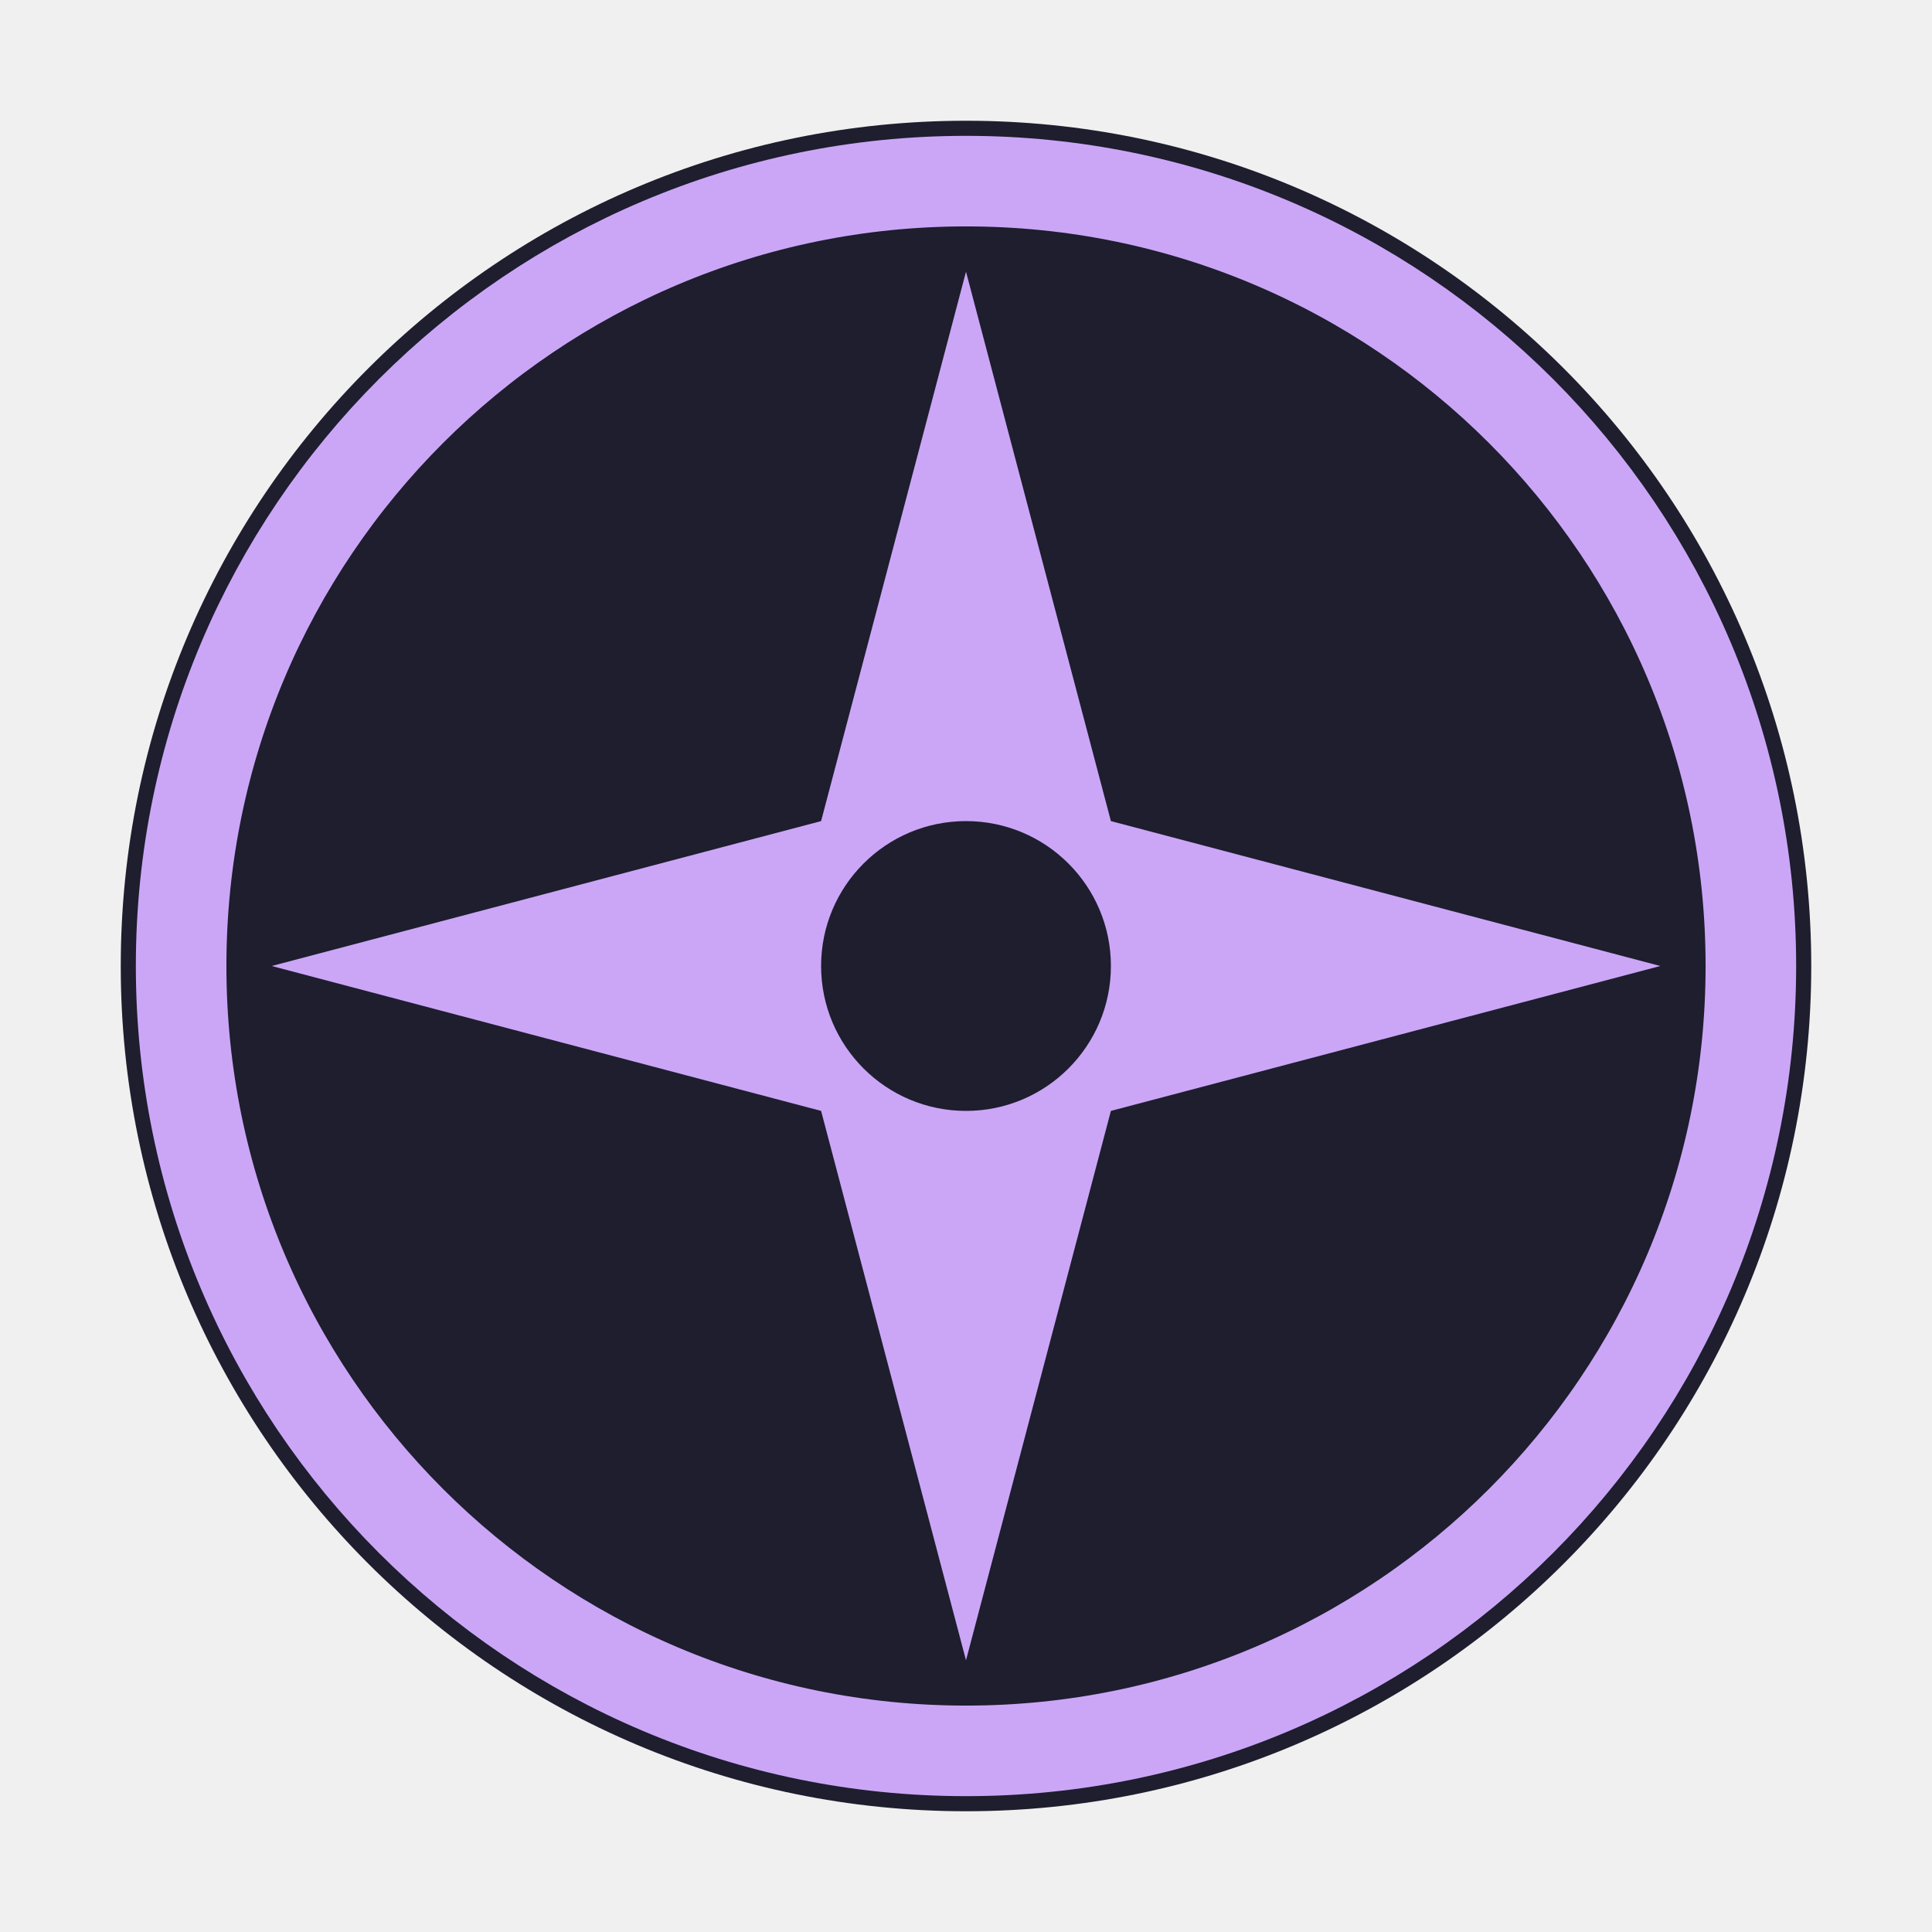
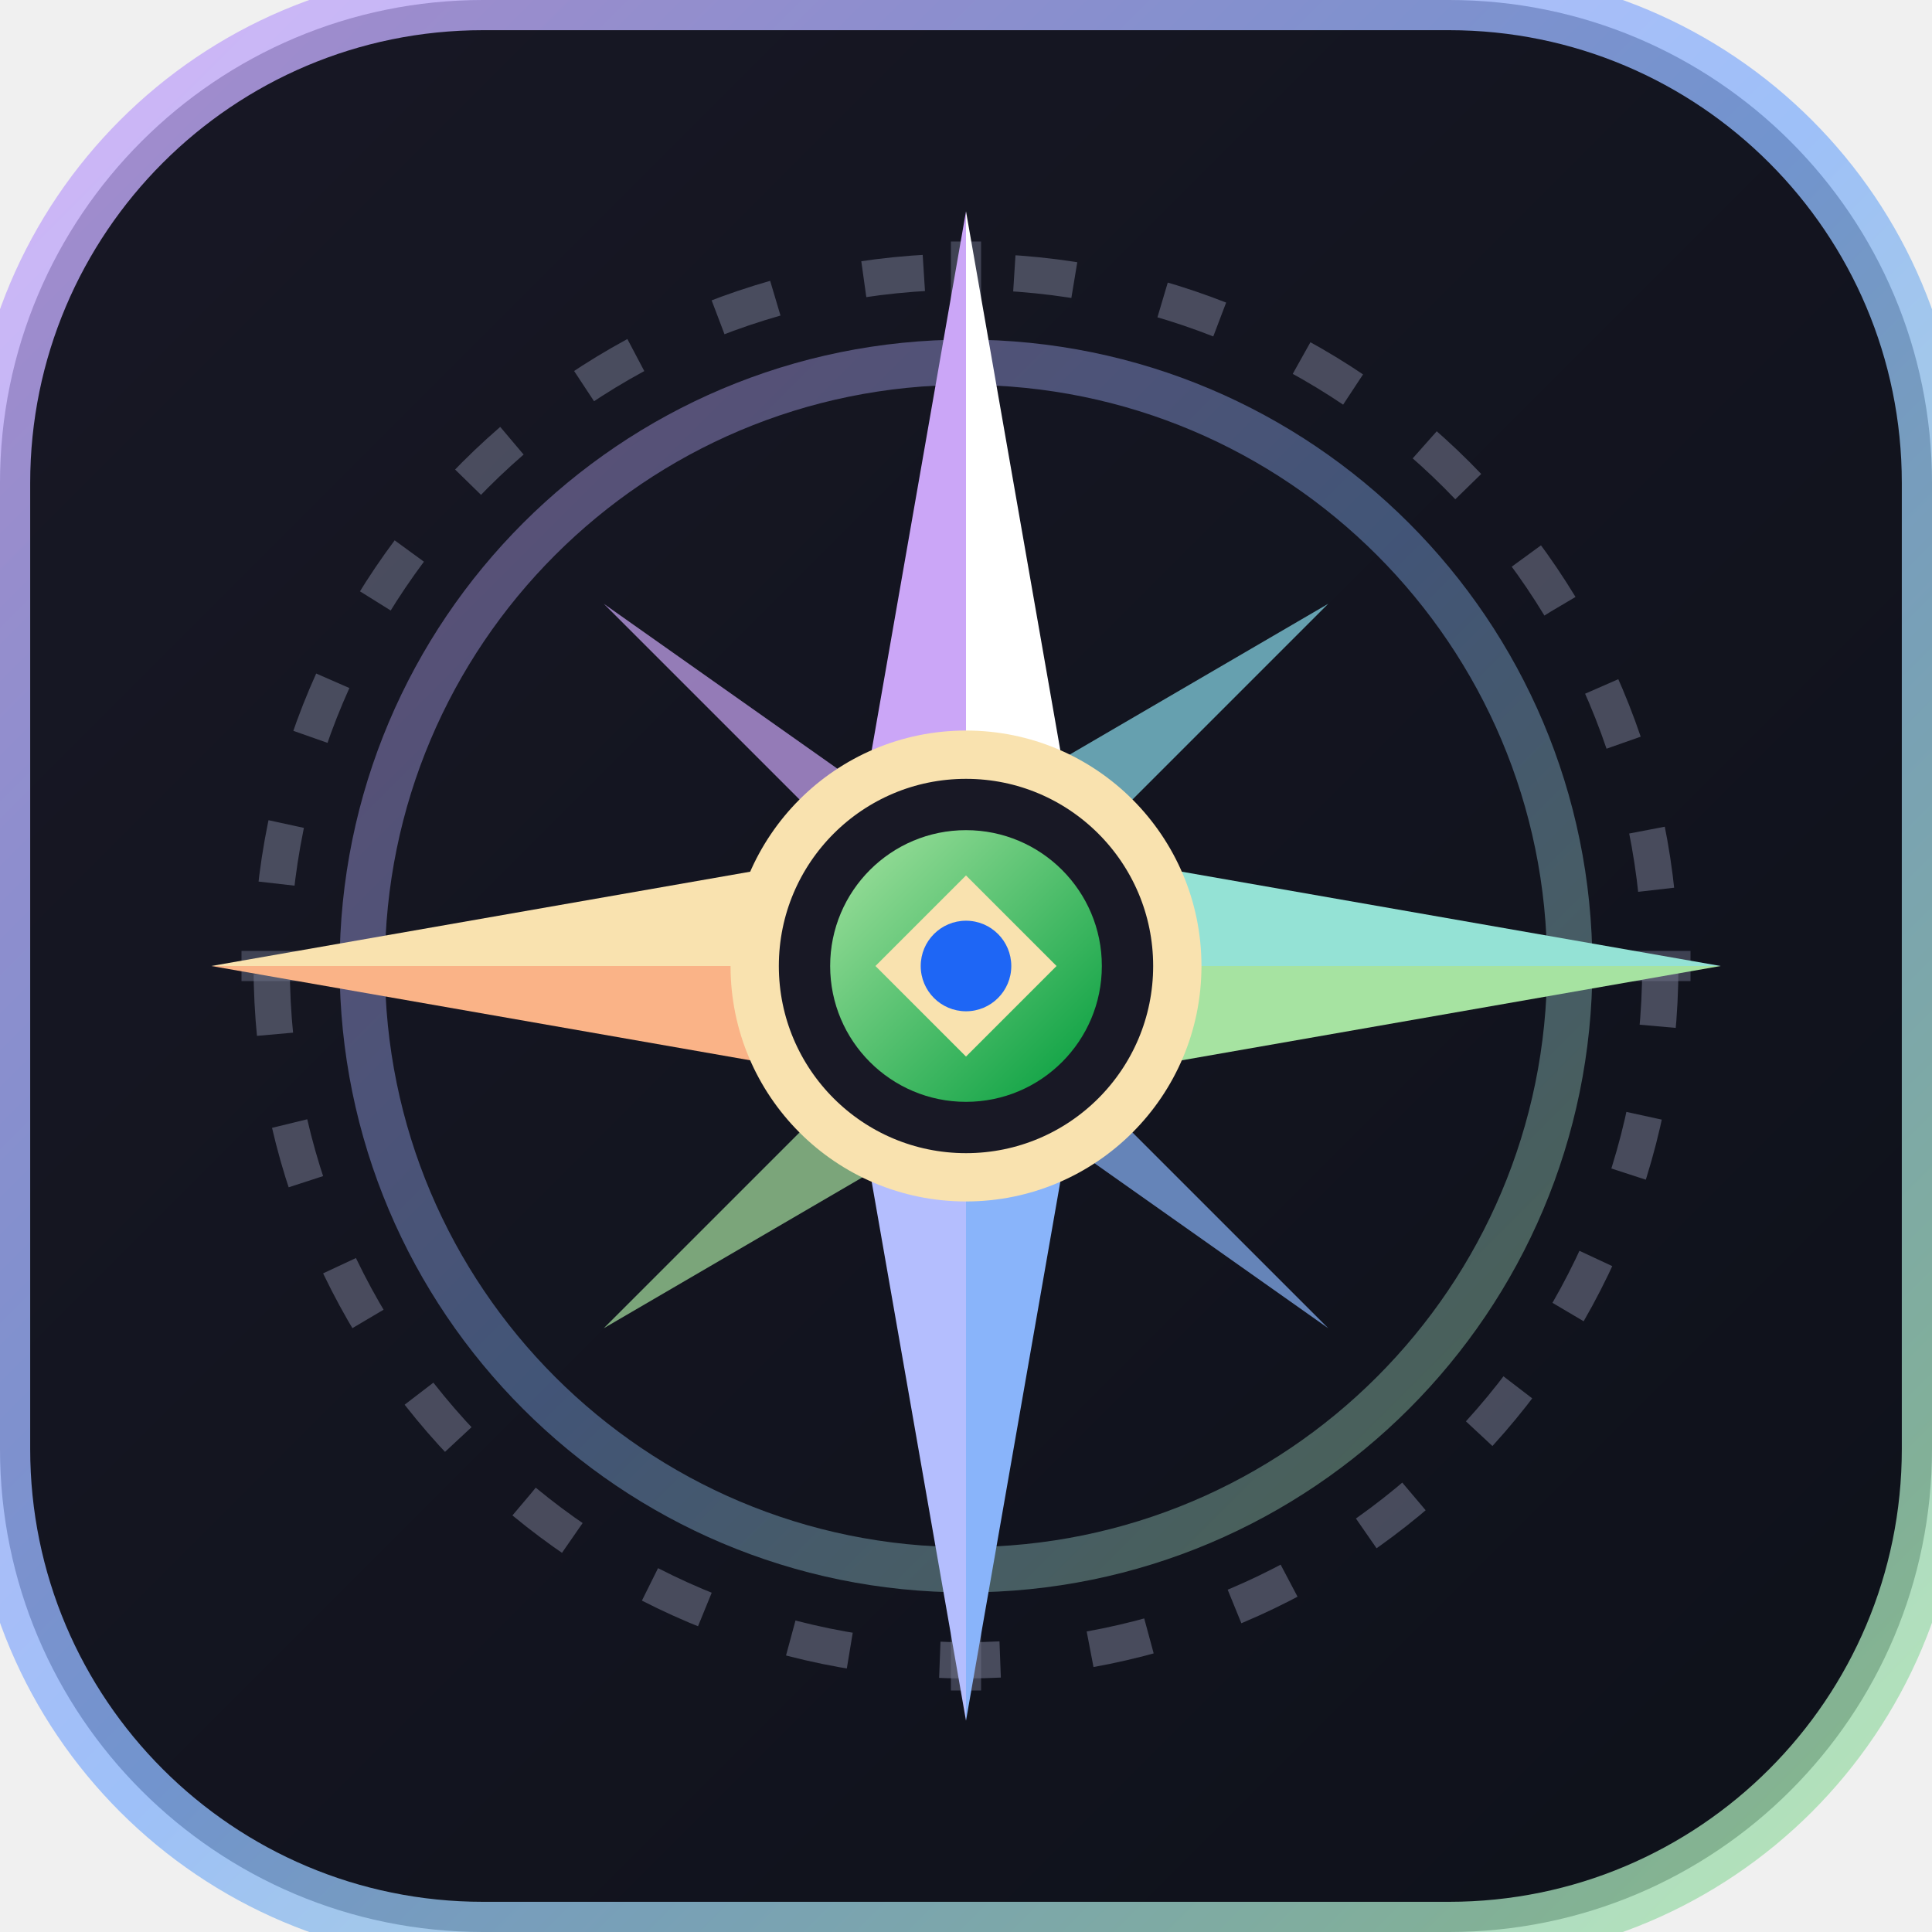
- <svg xmlns="http://www.w3.org/2000/svg" viewBox="0 0 32 32">
-   <circle cx="16" cy="16" r="14" fill="#1e1e2e" />
-   <circle cx="16" cy="16" r="13" fill="none" stroke="#cba6f7" stroke-width="1.5" />
-   <path d="M16 4.5 18.4 13.6 27.5 16 18.4 18.4 16 27.5 13.6 18.4 4.5 16 13.6 13.6Z" fill="#cba6f7" />
-   <circle cx="16" cy="16" r="2.4" fill="#1e1e2e" />
+ <svg xmlns="http://www.w3.org/2000/svg" viewBox="0 0 64 64">
+   <defs>
+     <linearGradient id="atlasBg" x1="0%" y1="0%" x2="100%" y2="100%">
+       <stop offset="0%" stop-color="#181825" />
+       <stop offset="100%" stop-color="#0e111a" />
+     </linearGradient>
+     <linearGradient id="atlasRing" x1="0%" y1="0%" x2="100%" y2="100%">
+       <stop offset="0%" stop-color="#cba6f7" />
+       <stop offset="50%" stop-color="#89b4fa" />
+       <stop offset="100%" stop-color="#a6e3a1" />
+     </linearGradient>
+     <linearGradient id="starV" x1="0%" y1="0%" x2="100%" y2="100%">
+       <stop offset="0%" stop-color="#ffffff" />
+       <stop offset="40%" stop-color="#cba6f7" />
+       <stop offset="100%" stop-color="#89b4fa" />
+     </linearGradient>
+     <linearGradient id="starH" x1="0%" y1="0%" x2="100%" y2="100%">
+       <stop offset="0%" stop-color="#a6e3a1" />
+       <stop offset="100%" stop-color="#89dceb" />
+     </linearGradient>
+     <linearGradient id="brCenter" x1="0%" y1="0%" x2="100%" y2="100%">
+       <stop offset="0%" stop-color="#a6e3a1" />
+       <stop offset="100%" stop-color="#009c3b" />
+     </linearGradient>
+   </defs>
+   <rect width="64" height="64" rx="16" fill="url(#atlasBg)" />
+   <rect width="64" height="64" rx="16" fill="none" stroke="url(#atlasRing)" stroke-width="2" stroke-opacity="0.8" />
+   <circle cx="32" cy="32" r="23" fill="none" stroke="#6c7086" stroke-width="1.2" stroke-dasharray="2 3" opacity="0.6" />
+   <circle cx="32" cy="32" r="20" fill="none" stroke="url(#atlasRing)" stroke-width="1.5" stroke-opacity="0.4" />
+   <line x1="32" y1="8" x2="32" y2="56" stroke="#6c7086" stroke-width="1" stroke-opacity="0.5" />
+   <line x1="8" y1="32" x2="56" y2="32" stroke="#6c7086" stroke-width="1" stroke-opacity="0.5" />
+   <polygon points="32,15 36,28 49,32 36,36 32,49 28,36 15,32 28,28" fill="#fab387" opacity="0.35" />
+   <polygon points="32,32 44,20 32,27" fill="#89dceb" opacity="0.7" />
+   <polygon points="32,32 44,44 27,32" fill="#89b4fa" opacity="0.7" />
+   <polygon points="32,32 20,44 32,37" fill="#a6e3a1" opacity="0.7" />
+   <polygon points="32,32 20,20 37,32" fill="#cba6f7" opacity="0.7" />
+   <polygon points="32,7 35.5,27 32,32" fill="#ffffff" />
+   <polygon points="32,7 28.5,27 32,32" fill="#cba6f7" />
+   <polygon points="32,57 35.5,37 32,32" fill="#89b4fa" />
+   <polygon points="32,57 28.5,37 32,32" fill="#b4befe" />
+   <polygon points="57,32 37,28.5 32,32" fill="#94e2d5" />
+   <polygon points="57,32 37,35.5 32,32" fill="#a6e3a1" />
+   <polygon points="7,32 27,28.5 32,32" fill="#f9e2af" />
+   <polygon points="7,32 27,35.5 32,32" fill="#fab387" />
+   <circle cx="32" cy="32" r="7" fill="#181825" stroke="#f9e2af" stroke-width="1.6" />
+   <circle cx="32" cy="32" r="4.5" fill="url(#brCenter)" />
+   <polygon points="32,29 35,32 32,35 29,32" fill="#f9e2af" />
+   <circle cx="32" cy="32" r="1.5" fill="#1e66f5" />
</svg>
